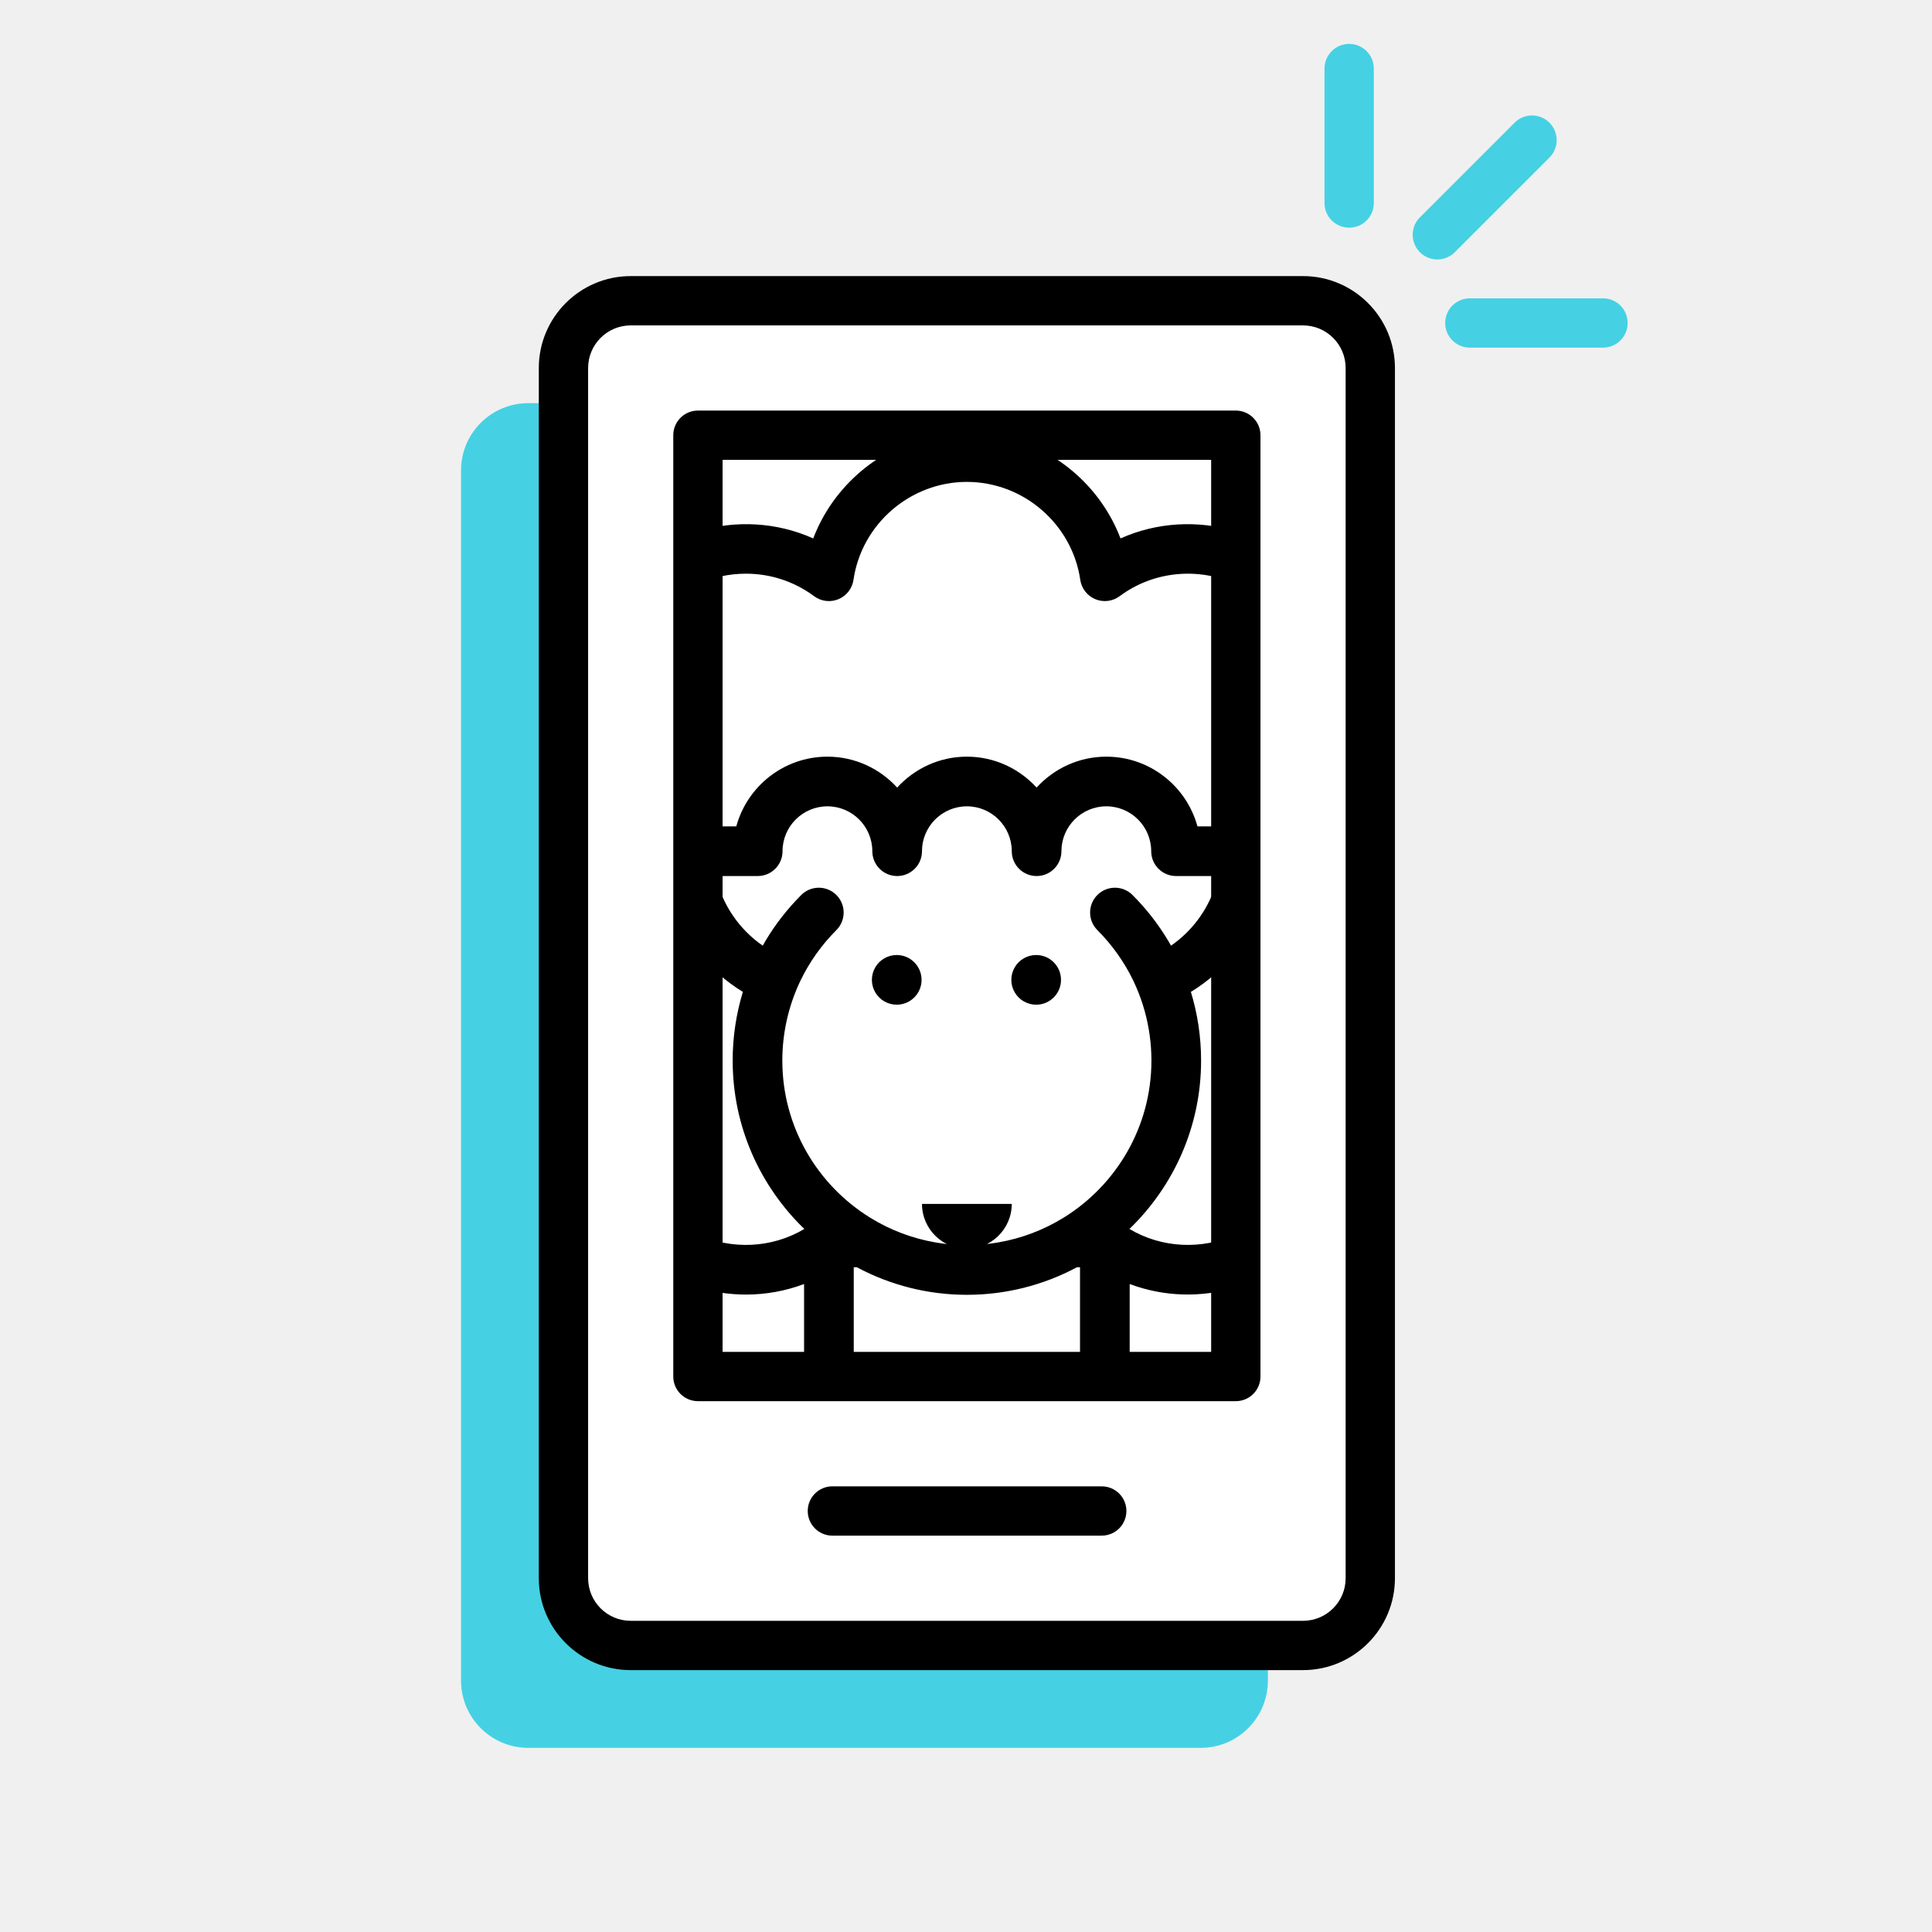
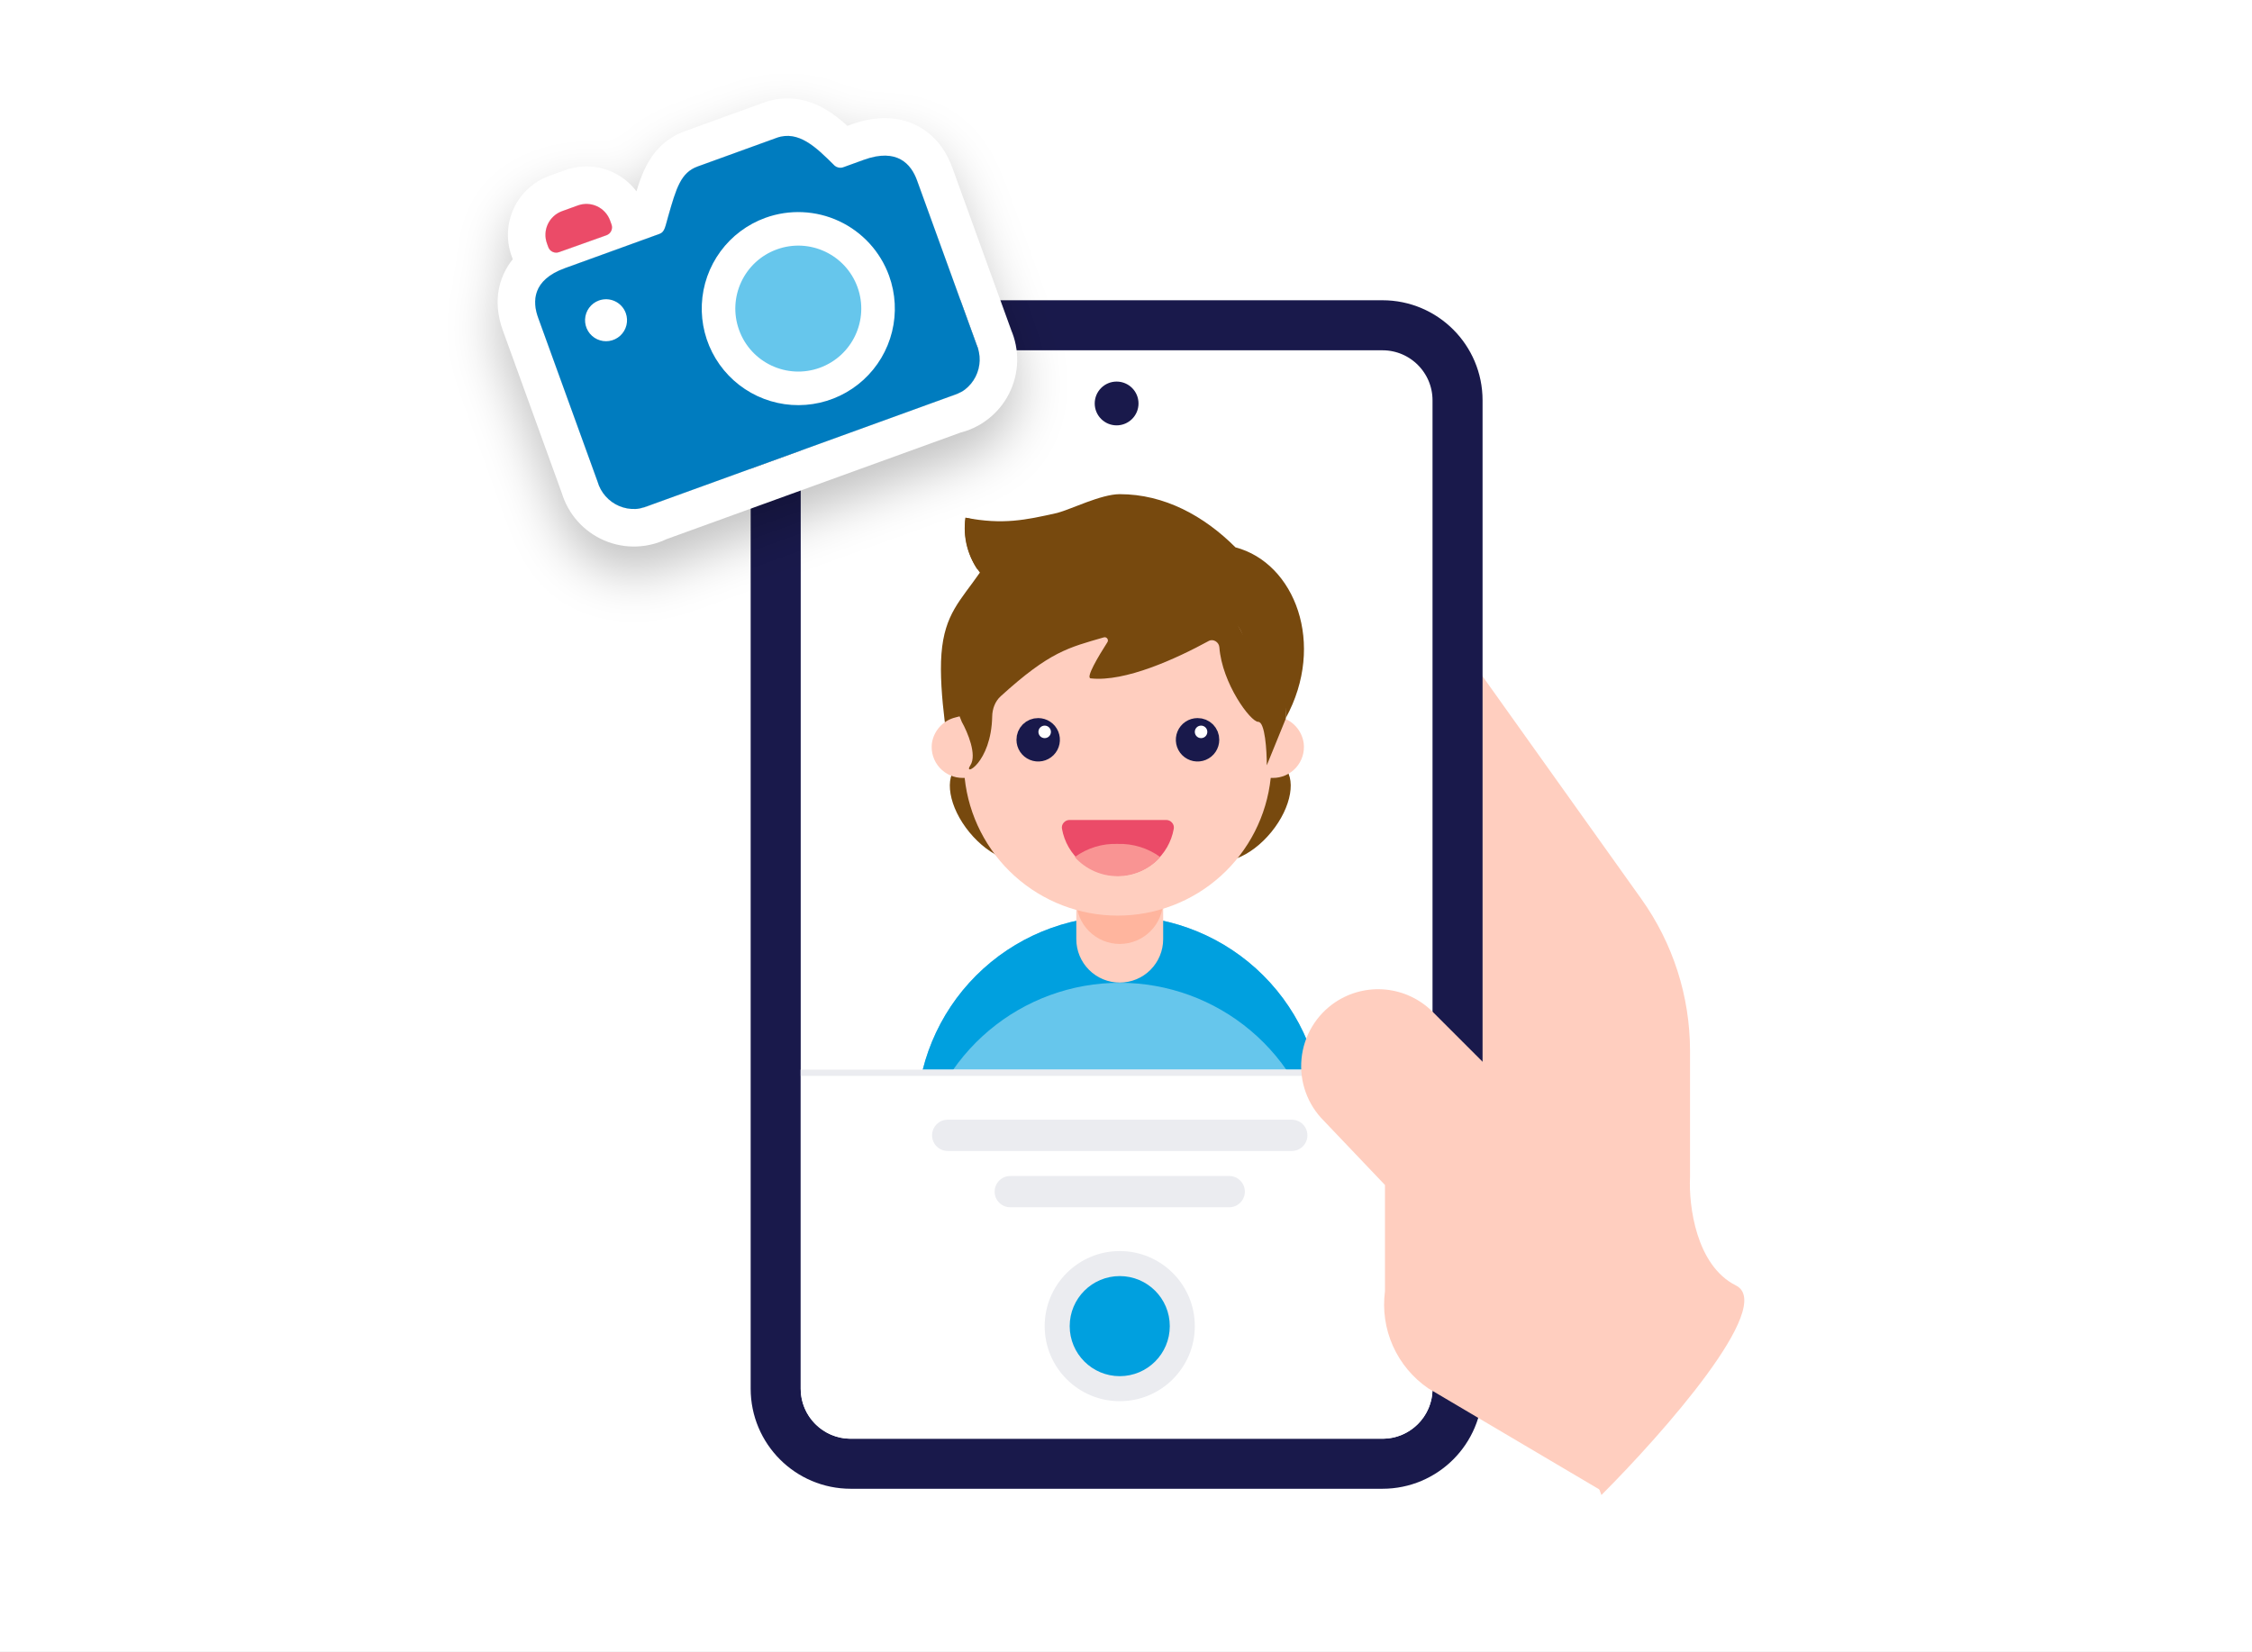
- <svg xmlns="http://www.w3.org/2000/svg" class="icon" viewBox="0 0 264 264">
-   <g fill="none" fill-rule="evenodd">
-     <path fill="#45D1E3" d="M164.063 55.089H72.188A9.188 9.188 0 0 0 63 64.277v165.374a9.189 9.189 0 0 0 9.188 9.188h91.875a9.189 9.189 0 0 0 9.188-9.188V64.277a9.188 9.188 0 0 0-9.188-9.188" />
-     <path fill="#FFFFFF" d="M178.057 41.096H86.182a9.188 9.188 0 0 0-9.188 9.188v165.374a9.189 9.189 0 0 0 9.188 9.188h91.875a9.189 9.189 0 0 0 9.188-9.188V50.284a9.188 9.188 0 0 0-9.188-9.188" />
-     <path fill="#000000" d="M86.182 44.465a5.825 5.825 0 0 0-5.818 5.818v165.375a5.826 5.826 0 0 0 5.818 5.82h91.875a5.826 5.826 0 0 0 5.819-5.82V50.285a5.825 5.825 0 0 0-5.82-5.82H86.183zm91.875 183.75H86.182c-6.923 0-12.556-5.633-12.556-12.556V50.284c0-6.925 5.633-12.556 12.556-12.556h91.875c6.923 0 12.556 5.631 12.556 12.555v165.375c0 6.924-5.633 12.556-12.556 12.556z" />
-     <path fill="#000000" d="M98.738 184.727H165.5V62.839H98.738v121.888zm70.131 6.737h-73.5a3.368 3.368 0 0 1-3.368-3.368V59.471a3.368 3.368 0 0 1 3.368-3.369h73.5a3.369 3.369 0 0 1 3.369 3.369v128.625a3.368 3.368 0 0 1-3.369 3.368zM150.493 209.84h-36.75a3.368 3.368 0 0 1 0-6.738h36.75a3.369 3.369 0 1 1 0 6.737" />
-     <path fill="#45D1E3" d="M184.358 31.112a3.37 3.37 0 0 1-3.37-3.37V9.369a3.369 3.369 0 0 1 6.739 0v18.375a3.37 3.37 0 0 1-3.37 3.369m34.767 16.39h-18.375a3.37 3.37 0 0 1 0-6.737h18.375a3.37 3.37 0 0 1 0 6.738M196.408 35.453a3.368 3.368 0 0 1-2.382-5.751l12.993-12.993a3.37 3.37 0 0 1 4.764 4.765L198.79 34.466a3.358 3.358 0 0 1-2.382.987" />
-     <path fill="#000000" d="M166.041 121.163a15.846 15.846 0 0 1-6.029 8.061c-.123-.218-.242-.438-.37-.653a32.22 32.22 0 0 0-4.892-6.275 3.394 3.394 0 0 0-5.792 2.4c0 .867.331 1.736.994 2.398a25.49 25.49 0 0 1 4.941 6.974c.134.281.258.566.382.852a25.03 25.03 0 0 1 1.137 3.222c.605 2.183.925 4.458.925 6.784 0 9.053-4.797 17.004-11.98 21.452a25.039 25.039 0 0 1-8.948 3.393c-.51.088-1.026.164-1.546.221a6.154 6.154 0 0 0 3.099-3.614 6.122 6.122 0 0 0 .292-1.865h-12.269c0 .65.103 1.276.292 1.865a6.15 6.15 0 0 0 3.1 3.614 25.219 25.219 0 0 1-1.547-.22 25.039 25.039 0 0 1-8.948-3.394c-7.183-4.448-11.98-12.399-11.98-21.452a25.323 25.323 0 0 1 2.445-10.859 25.387 25.387 0 0 1 4.941-6.973 3.383 3.383 0 0 0 .993-2.399 3.394 3.394 0 0 0-5.792-2.399 32.213 32.213 0 0 0-4.892 6.274c-.128.216-.247.436-.37.654a15.85 15.85 0 0 1-6.433-9.517h5.743a3.393 3.393 0 0 0 3.393-3.392 6.142 6.142 0 0 1 6.135-6.134 6.14 6.14 0 0 1 6.134 6.134 3.393 3.393 0 0 0 6.786 0v-.006a6.142 6.142 0 0 1 6.135-6.128c3.38 0 6.13 2.75 6.134 6.128v.006a3.393 3.393 0 0 0 3.392 3.392h.001a3.393 3.393 0 0 0 3.393-3.392v-.006a6.14 6.14 0 0 1 6.135-6.128 6.141 6.141 0 0 1 6.133 6.134 3.394 3.394 0 0 0 3.394 3.392h5.742c-.11.495-.246.98-.403 1.456m-14.866-17.768c-3.774 0-7.163 1.636-9.528 4.223-2.364-2.587-5.754-4.223-9.527-4.223-3.773 0-7.163 1.636-9.528 4.224-2.364-2.588-5.754-4.224-9.527-4.224-5.949 0-10.958 4.046-12.454 9.527H95.37v17.133a22.735 22.735 0 0 0 6.141 5.482 32.11 32.11 0 0 0-1.394 9.39c0 9.024 3.761 17.182 9.791 23.006-4.457 2.654-9.93 2.858-14.538.765v7.233a22.78 22.78 0 0 0 6.56.967c2.691 0 5.387-.478 7.944-1.442v10.603c0 .765.257 1.47.684 2.037h5.42a3.379 3.379 0 0 0 .683-2.037v-12.895h.418a31.798 31.798 0 0 0 15.041 3.766 31.8 31.8 0 0 0 15.042-3.766h.417v12.895c0 .765.256 1.47.683 2.037h5.42a3.379 3.379 0 0 0 .684-2.037v-10.605c4.665 1.76 9.787 1.887 14.504.468v-7.224c-4.607 2.092-10.08 1.887-14.537-.765 6.03-5.824 9.791-13.982 9.791-23.007 0-3.23-.477-6.386-1.394-9.389a22.716 22.716 0 0 0 6.14-5.482v-17.133h-5.242c-1.495-5.48-6.504-9.527-12.452-9.527M153.113 73.574c-2.754-7.23-9.153-12.626-16.778-14.104a22.188 22.188 0 0 0-4.216-.406c-1.436 0-2.846.141-4.216.406-7.625 1.478-14.024 6.874-16.778 14.104-4.988-2.237-10.612-2.525-15.756-.977v7.211a15.848 15.848 0 0 1 6.551-1.416 15.55 15.55 0 0 1 9.318 3.072 3.397 3.397 0 0 0 3.327.415 3.397 3.397 0 0 0 2.06-2.647c1.11-7.629 7.772-13.382 15.494-13.382 7.723 0 14.384 5.753 15.495 13.383A3.394 3.394 0 0 0 153 81.464c4.658-3.475 10.791-3.963 15.87-1.655v-7.212c-5.145-1.548-10.77-1.259-15.757.977" />
-     <path fill="#000000" d="M122.592 130.5a3.394 3.394 0 1 0 .001 6.787 3.394 3.394 0 0 0-.001-6.787M141.647 130.5a3.394 3.394 0 1 0 0 6.787 3.394 3.394 0 0 0 0-6.787" />
+ <svg xmlns="http://www.w3.org/2000/svg" viewBox="0 0 360 264" fill="none">
+   <rect width="360" height="264" fill="white" />
+   <path d="M262.38 143.708L228.364 96L223 150.5L256 239C265.833 229.167 283.9 208.7 277.5 205.5C271.1 202.3 269.943 192.647 270.164 188.22V167.998C270.163 159.288 267.442 150.796 262.38 143.708Z" fill="#FFCEBF" />
+   <rect x="124" y="52" width="109" height="182" rx="12" fill="white" stroke="#19194B" stroke-width="8" />
+   <ellipse rx="5.339" ry="9.397" transform="matrix(-0.773431 -0.633881 -0.633881 0.773431 199.086 129.652)" fill="#77490E" />
+   <ellipse cx="159.086" cy="129.652" rx="5.339" ry="9.397" transform="rotate(-39.337 159.086 129.652)" fill="#77490E" />
+   <path opacity="0.15" d="M138 185.479C138 186.567 142.32 187.61 150.009 188.378C157.698 189.147 168.126 189.579 179 189.579C189.874 189.579 200.302 189.147 207.991 188.378C215.68 187.61 220 186.567 220 185.479C220 184.392 215.68 183.349 207.991 182.58C200.302 181.811 189.874 181.379 179 181.379C168.126 181.379 157.698 181.811 150.009 182.58C142.32 183.349 138 184.392 138 185.479Z" fill="#45413C" />
+   <path d="M211.472 184.113H146.528V178.919C146.528 174.655 147.368 170.433 149 166.493C150.632 162.553 153.024 158.974 156.039 155.958C159.054 152.943 162.634 150.551 166.574 148.919C170.513 147.287 174.736 146.447 179 146.447C183.264 146.447 187.487 147.287 191.427 148.919C195.366 150.551 198.946 152.943 201.961 155.958C204.977 158.974 207.369 162.553 209 166.493C210.632 170.433 211.472 174.655 211.472 178.919V184.113Z" fill="#66C6EC" />
+   <path d="M179 146.447C170.388 146.447 162.129 149.869 156.039 155.958C149.949 162.048 146.528 170.307 146.528 178.919V184.113H146.993C148.285 176.559 152.206 169.706 158.064 164.765C163.921 159.825 171.337 157.114 179 157.114C186.663 157.114 194.079 159.825 199.937 164.765C205.794 169.706 209.716 176.559 211.008 184.113H211.472V178.919C211.472 170.307 208.051 162.048 201.961 155.958C195.872 149.869 187.612 146.447 179 146.447Z" fill="#00A0DF" />
+   <path d="M179 135.377C178.086 135.377 177.181 135.558 176.337 135.908C175.493 136.259 174.726 136.773 174.081 137.42C173.436 138.068 172.925 138.837 172.578 139.682C172.23 140.528 172.054 141.433 172.057 142.347V150.137C172.057 151.979 172.789 153.745 174.091 155.047C175.393 156.349 177.158 157.08 179 157.08C180.841 157.08 182.607 156.349 183.909 155.047C185.211 153.745 185.942 151.979 185.942 150.137V142.347C185.946 141.433 185.769 140.528 185.422 139.682C185.075 138.837 184.564 138.068 183.919 137.42C183.274 136.773 182.507 136.259 181.663 135.908C180.819 135.558 179.914 135.377 179 135.377Z" fill="#FFCEBF" />
+   <path d="M179 135.377C177.158 135.377 175.393 136.109 174.091 137.411C172.789 138.713 172.057 140.479 172.057 142.32V143.96C172.057 145.801 172.789 147.567 174.091 148.869C175.393 150.171 177.158 150.903 179 150.903C180.841 150.903 182.607 150.171 183.909 148.869C185.211 147.567 185.942 145.801 185.942 143.96V142.347C185.946 141.433 185.769 140.528 185.422 139.682C185.074 138.837 184.564 138.068 183.919 137.42C183.274 136.773 182.507 136.259 181.663 135.908C180.819 135.558 179.914 135.377 179 135.377Z" fill="#FFB59E" />
+   <path d="M178.7 80C176.451 80.002 171.679 86.439 169.5 87C164.416 88.148 160.332 83.909 154.346 82.761C154.113 84.302 154.196 85.876 154.591 87.384C154.986 88.892 155.684 90.305 156.642 91.535C153.524 96.029 151 98.159 150.5 104.5C150 110.841 151.859 120.891 151.859 120.891H205.542V106.841C205.542 99.723 202.714 92.895 197.68 87.862C192.646 82.828 185.819 80 178.7 80Z" fill="#77490E" />
+   <path d="M179 79C176 79 171.179 81.439 169 82C163.916 83.148 160.332 83.909 154.346 82.761C153.976 85.628 154.634 88.533 156.204 90.961C161.558 91.044 166.894 90.316 172.03 88.801C175.995 87.779 180.141 87.678 184.15 88.506C188.16 89.334 191.927 91.069 195.162 93.579C198.397 96.088 201.014 99.305 202.813 102.983C204.612 106.66 205.546 110.701 205.541 114.795C212 102.983 207 90 197.5 87.5C192.466 82.466 186.119 79 179 79Z" fill="#77490E" />
+   <path d="M208.411 118.841C208.278 117.837 207.844 116.897 207.165 116.146C206.487 115.394 205.596 114.866 204.612 114.631L202.999 114.194C201.811 113.858 200.766 113.141 200.025 112.154C199.284 111.166 198.888 109.962 198.899 108.727V103.151C198.896 102.024 198.522 100.929 197.836 100.035C197.149 99.141 196.188 98.498 195.1 98.204C189.887 100.285 184.283 95.114 178.672 95C173.061 95.114 167.512 100.285 162.3 98.204C161.206 98.493 160.239 99.134 159.547 100.028C158.855 100.923 158.478 102.021 158.473 103.151V108.782C158.483 110.017 156.241 109.512 155.5 110.5C154.759 111.488 155.561 113.913 154.373 114.249L152.76 114.686C151.775 114.921 150.885 115.449 150.206 116.2C149.528 116.952 149.094 117.892 148.961 118.895C148.888 119.587 148.962 120.287 149.177 120.948C149.393 121.61 149.746 122.219 150.213 122.734C150.68 123.25 151.25 123.662 151.887 123.942C152.524 124.223 153.212 124.366 153.908 124.362H154.209C154.848 130.404 157.702 135.996 162.218 140.06C166.735 144.124 172.596 146.373 178.672 146.373C184.748 146.373 190.609 144.124 195.126 140.06C199.643 135.996 202.496 130.404 203.136 124.362H203.436C204.139 124.371 204.836 124.229 205.481 123.947C206.125 123.665 206.702 123.249 207.173 122.727C207.643 122.204 207.997 121.587 208.211 120.917C208.424 120.247 208.493 119.539 208.411 118.841Z" fill="#FFCEBF" />
+   <path d="M163.857 118.267C163.857 118.683 163.981 119.09 164.212 119.436C164.443 119.782 164.772 120.052 165.157 120.211C165.541 120.37 165.964 120.412 166.373 120.331C166.781 120.25 167.156 120.049 167.45 119.755C167.745 119.461 167.945 119.086 168.026 118.677C168.108 118.269 168.066 117.846 167.907 117.461C167.747 117.077 167.478 116.748 167.131 116.517C166.785 116.285 166.378 116.162 165.962 116.162C165.685 116.158 165.409 116.21 165.152 116.315C164.895 116.419 164.662 116.574 164.466 116.77C164.27 116.966 164.115 117.2 164.01 117.457C163.906 117.714 163.854 117.989 163.857 118.267Z" fill="#19194B" stroke="#19194B" stroke-width="2.733" stroke-linecap="round" stroke-linejoin="round" />
+   <path d="M193.542 118.267C193.542 118.683 193.419 119.09 193.187 119.436C192.956 119.782 192.627 120.052 192.243 120.211C191.858 120.37 191.435 120.412 191.027 120.331C190.619 120.25 190.244 120.049 189.949 119.755C189.655 119.461 189.454 119.086 189.373 118.677C189.292 118.269 189.334 117.846 189.493 117.461C189.652 117.077 189.922 116.748 190.268 116.517C190.614 116.285 191.021 116.162 191.437 116.162C191.715 116.158 191.99 116.21 192.247 116.315C192.504 116.419 192.738 116.574 192.934 116.77C193.13 116.966 193.285 117.2 193.389 117.457C193.494 117.714 193.546 117.989 193.542 118.267Z" fill="#19194B" stroke="#19194B" stroke-width="2.733" stroke-linecap="round" stroke-linejoin="round" />
+   <path d="M170.938 131.086C170.765 131.09 170.595 131.131 170.439 131.206C170.283 131.282 170.146 131.39 170.036 131.523C169.921 131.652 169.837 131.805 169.79 131.97C169.743 132.136 169.733 132.31 169.763 132.48C170.132 134.582 171.23 136.488 172.865 137.86C174.499 139.233 176.566 139.986 178.701 139.986C180.835 139.986 182.902 139.233 184.536 137.86C186.171 136.488 187.269 134.582 187.639 132.48C187.668 132.31 187.658 132.136 187.611 131.97C187.564 131.805 187.48 131.652 187.365 131.523C187.255 131.39 187.118 131.282 186.962 131.206C186.806 131.131 186.636 131.09 186.463 131.086H170.938Z" fill="#EB4B68" />
+   <path d="M178.7 134.913C176.232 134.816 173.804 135.558 171.812 137.017C172.673 137.976 173.727 138.744 174.904 139.269C176.081 139.794 177.356 140.065 178.645 140.065C179.934 140.065 181.209 139.794 182.386 139.269C183.563 138.744 184.617 137.976 185.478 137.017C183.516 135.581 181.13 134.841 178.7 134.913Z" fill="#F99493" />
+   <circle cx="167" cy="117" r="1" fill="white" />
+   <circle cx="192" cy="117" r="1" fill="white" />
+   <path d="M155.12 122.343C156.219 120.675 154.663 117.016 153.747 115.395L151 108.446L157.867 93.16C164.735 92.697 179.019 91.632 181.217 91.076C183.414 90.52 191.289 93.16 194.952 94.55L202.506 108.446L205.5 115L202.506 122.343C202.506 120.027 202.231 115.395 201.133 115.395C199.901 115.395 195.356 109.249 194.925 103.47C194.865 102.653 193.951 102.072 193.232 102.464C188.103 105.265 179.861 109.066 174.349 108.446C173.537 108.355 175.553 104.97 177.03 102.659C177.282 102.264 176.905 101.761 176.455 101.892C170.839 103.529 167.858 104.123 159.964 111.311C159.069 112.125 158.634 113.322 158.61 114.532C158.46 122.036 153.849 124.272 155.12 122.343Z" fill="#77490E" />
+   <circle cx="178.5" cy="64.5" r="3.5" fill="#19194B" />
+   <path d="M128 171H229V222C229 226.418 225.418 230 221 230H136C131.582 230 128 226.418 128 222V171Z" fill="white" />
+   <rect x="149" y="179" width="60" height="5" rx="2.5" fill="#EBECF0" />
+   <rect x="159" y="188" width="40" height="5" rx="2.5" fill="#EBECF0" />
+   <circle cx="179" cy="212" r="12" fill="#EBECF0" />
+   <circle cx="179" cy="212" r="8" fill="#00A0DF" />
+   <rect x="128" y="171" width="101" height="1" fill="#EBECF0" />
+   <path d="M255.812 238.194L228.317 221.948C225.845 220.252 223.89 217.906 222.668 215.168C221.447 212.43 221.007 209.408 221.397 206.435V189.436L211.616 179.163C210.326 177.876 209.338 176.318 208.723 174.603C208.108 172.888 207.881 171.058 208.059 169.244C208.236 167.431 208.814 165.679 209.751 164.116C210.687 162.553 211.959 161.217 213.474 160.204C215.844 158.627 218.686 157.919 221.519 158.2C224.352 158.481 227 159.734 229.014 161.746L243.514 176.246" fill="#FFCEBF" />
+   <g filter="url(#filter0_d)">
+     <mask id="path-30-outside-1" maskUnits="userSpaceOnUse" x="73.314" y="7.128" width="93.519" height="84.529" fill="black">
+       <rect fill="white" x="73.314" y="7.128" width="93.519" height="84.529" />
+       <path fill-rule="evenodd" clip-rule="evenodd" d="M96.953 37.605L89.368 40.309C89.033 40.431 88.664 40.414 88.341 40.263C88.019 40.112 87.77 39.84 87.648 39.505L87.434 38.914C87.07 37.91 87.12 36.803 87.573 35.836C88.025 34.868 88.844 34.121 89.847 33.757L92.371 32.842C93.375 32.478 94.483 32.528 95.45 32.98C96.417 33.433 97.165 34.251 97.529 35.255L97.757 35.886C97.879 36.221 97.862 36.59 97.711 36.912C97.56 37.235 97.288 37.484 96.953 37.605ZM138.103 25.545L134.782 26.748C134.513 26.835 134.224 26.841 133.951 26.764C133.679 26.686 133.435 26.53 133.252 26.315L133.247 26.311C130.496 23.587 127.65 20.768 124.144 22.039L111.526 26.613C108.823 27.592 108.109 30.073 106.82 34.574C106.734 34.87 106.661 35.139 106.596 35.384C106.287 36.53 106.124 37.136 105.43 37.388L90.288 42.876C85.082 44.763 85.092 48.211 86.02 50.77L95.522 76.986C95.77 77.851 96.207 78.65 96.802 79.324C97.397 79.999 98.135 80.533 98.962 80.886C99.789 81.24 100.685 81.404 101.584 81.368C102.483 81.332 103.362 81.096 104.158 80.677L151.824 63.399C152.704 63.211 153.531 62.828 154.244 62.28C154.957 61.732 155.539 61.032 155.948 60.23C156.356 59.429 156.581 58.546 156.606 57.647C156.63 56.748 156.454 55.854 156.089 55.032L146.587 28.817C145.659 26.258 143.435 23.612 138.103 25.545Z" />
+     </mask>
+     <path fill-rule="evenodd" clip-rule="evenodd" d="M96.953 37.605L89.368 40.309C89.033 40.431 88.664 40.414 88.341 40.263C88.019 40.112 87.77 39.84 87.648 39.505L87.434 38.914C87.07 37.91 87.12 36.803 87.573 35.836C88.025 34.868 88.844 34.121 89.847 33.757L92.371 32.842C93.375 32.478 94.483 32.528 95.45 32.98C96.417 33.433 97.165 34.251 97.529 35.255L97.757 35.886C97.879 36.221 97.862 36.59 97.711 36.912C97.56 37.235 97.288 37.484 96.953 37.605ZM138.103 25.545L134.782 26.748C134.513 26.835 134.224 26.841 133.951 26.764C133.679 26.686 133.435 26.53 133.252 26.315L133.247 26.311C130.496 23.587 127.65 20.768 124.144 22.039L111.526 26.613C108.823 27.592 108.109 30.073 106.82 34.574C106.734 34.87 106.661 35.139 106.596 35.384C106.287 36.53 106.124 37.136 105.43 37.388L90.288 42.876C85.082 44.763 85.092 48.211 86.02 50.77L95.522 76.986C95.77 77.851 96.207 78.65 96.802 79.324C97.397 79.999 98.135 80.533 98.962 80.886C99.789 81.24 100.685 81.404 101.584 81.368C102.483 81.332 103.362 81.096 104.158 80.677L151.824 63.399C152.704 63.211 153.531 62.828 154.244 62.28C154.957 61.732 155.539 61.032 155.948 60.23C156.356 59.429 156.581 58.546 156.606 57.647C156.63 56.748 156.454 55.854 156.089 55.032L146.587 28.817C145.659 26.258 143.435 23.612 138.103 25.545Z" fill="white" />
+     <path d="M89.368 40.309L87.353 34.658C87.343 34.661 87.333 34.665 87.323 34.668L89.368 40.309ZM96.953 37.605L98.968 43.257C98.978 43.254 98.988 43.25 98.998 43.246L96.953 37.605ZM88.341 40.263L90.884 34.829L90.884 34.829L88.341 40.263ZM87.648 39.505L82.007 41.55L87.648 39.505ZM87.434 38.914L93.075 36.87L87.434 38.914ZM97.529 35.255L103.17 33.211L97.529 35.255ZM97.757 35.886L92.117 37.931L97.757 35.886ZM134.782 26.748L136.625 32.458C136.693 32.436 136.76 32.413 136.827 32.389L134.782 26.748ZM138.103 25.545L140.148 31.186L138.103 25.545ZM133.951 26.764L132.317 32.537L132.317 32.537L133.951 26.764ZM133.252 26.315L137.814 22.419C137.705 22.291 137.59 22.168 137.471 22.049L133.252 26.315ZM133.247 26.311L129.025 30.574L129.027 30.576L133.247 26.311ZM124.144 22.039L126.189 27.68L124.144 22.039ZM111.526 26.613L109.481 20.972L111.526 26.613ZM106.82 34.574L112.583 36.243C112.584 36.238 112.586 36.232 112.588 36.226L106.82 34.574ZM106.596 35.384L112.39 36.943L112.39 36.943L106.596 35.384ZM105.43 37.388L107.474 43.029L105.43 37.388ZM90.288 42.876L88.243 37.235L90.288 42.876ZM95.522 76.986L101.291 75.337C101.253 75.203 101.21 75.071 101.163 74.941L95.522 76.986ZM96.802 79.324L92.301 83.293L92.301 83.293L96.802 79.324ZM98.962 80.886L101.32 75.369L101.32 75.369L98.962 80.886ZM101.584 81.368L101.342 75.373L101.342 75.373L101.584 81.368ZM104.158 80.677L102.113 75.036C101.856 75.129 101.605 75.24 101.363 75.367L104.158 80.677ZM151.824 63.399L150.568 57.532C150.3 57.589 150.037 57.665 149.78 57.758L151.824 63.399ZM154.244 62.28L150.588 57.523L150.588 57.523L154.244 62.28ZM156.606 57.647L150.608 57.484L150.608 57.484L156.606 57.647ZM156.089 55.032L150.448 57.077C150.496 57.207 150.547 57.336 150.604 57.462L156.089 55.032ZM91.382 45.961L98.968 43.257L94.938 31.954L87.353 34.658L91.382 45.961ZM85.798 45.698C87.562 46.523 89.581 46.614 91.412 45.95L87.323 34.668C88.484 34.247 89.765 34.305 90.884 34.829L85.798 45.698ZM82.007 41.55C82.671 43.38 84.035 44.872 85.798 45.698L90.884 34.829C92.003 35.352 92.868 36.299 93.289 37.46L82.007 41.55ZM81.793 40.959L82.007 41.55L93.289 37.46L93.075 36.87L81.793 40.959ZM82.138 33.293C81.011 35.701 80.887 38.459 81.793 40.959L93.075 36.87C93.254 37.362 93.229 37.904 93.007 38.379L82.138 33.293ZM87.803 28.116C85.303 29.022 83.265 30.884 82.138 33.293L93.007 38.379C92.785 38.853 92.384 39.219 91.892 39.398L87.803 28.116ZM90.326 27.201L87.803 28.116L91.892 39.398L94.416 38.483L90.326 27.201ZM97.993 27.546C95.584 26.419 92.826 26.295 90.326 27.201L94.416 38.483C93.924 38.661 93.381 38.637 92.907 38.415L97.993 27.546ZM103.17 33.211C102.263 30.711 100.401 28.673 97.993 27.546L92.907 38.415C92.433 38.193 92.066 37.792 91.888 37.3L103.17 33.211ZM103.398 33.842L103.17 33.211L91.888 37.3L92.117 37.931L103.398 33.842ZM103.146 39.455C103.971 37.692 104.062 35.672 103.398 33.842L92.117 37.931C91.696 36.77 91.753 35.488 92.277 34.37L103.146 39.455ZM98.998 43.246C100.828 42.583 102.32 41.219 103.146 39.455L92.277 34.37C92.8 33.251 93.747 32.386 94.908 31.965L98.998 43.246ZM136.827 32.389L140.148 31.186L136.058 19.904L132.737 21.108L136.827 32.389ZM132.317 32.537C133.729 32.937 135.228 32.909 136.625 32.458L132.939 21.039C133.797 20.762 134.718 20.745 135.585 20.99L132.317 32.537ZM128.689 30.212C129.642 31.328 130.905 32.137 132.317 32.537L135.585 20.99C136.453 21.236 137.228 21.733 137.814 22.419L128.689 30.212ZM129.027 30.576L129.032 30.581L137.471 22.049L137.466 22.045L129.027 30.576ZM126.189 27.68C126.098 27.712 125.904 27.743 125.713 27.712C125.576 27.69 125.629 27.666 125.917 27.837C126.214 28.013 126.621 28.313 127.179 28.807C127.741 29.304 128.315 29.871 129.025 30.574L137.469 22.047C136.231 20.821 134.293 18.853 132.04 17.517C129.525 16.024 126.039 14.97 122.099 16.398L126.189 27.68ZM113.57 32.253L126.189 27.68L122.099 16.398L109.481 20.972L113.57 32.253ZM112.588 36.226C112.919 35.07 113.171 34.193 113.417 33.448C113.662 32.704 113.84 32.282 113.968 32.037C114.083 31.816 114.091 31.867 113.948 32.002C113.781 32.159 113.615 32.237 113.57 32.253L109.481 20.972C106.435 22.076 104.538 24.156 103.317 26.508C102.299 28.47 101.633 30.893 101.051 32.922L112.588 36.226ZM112.39 36.943C112.456 36.694 112.515 36.477 112.583 36.243L101.057 32.905C100.953 33.263 100.866 33.584 100.802 33.825L112.39 36.943ZM107.474 43.029C109.471 42.305 110.761 40.904 111.504 39.444C112.02 38.43 112.3 37.277 112.39 36.943L100.802 33.825C100.715 34.146 100.681 34.27 100.655 34.352C100.63 34.432 100.676 34.264 100.811 33.999C100.961 33.703 101.253 33.224 101.764 32.747C102.294 32.251 102.871 31.933 103.385 31.747L107.474 43.029ZM92.333 48.517L107.474 43.029L103.385 31.747L88.243 37.235L92.333 48.517ZM91.661 48.726C91.568 48.47 91.551 48.33 91.549 48.302C91.548 48.291 91.559 48.446 91.471 48.68C91.429 48.793 91.375 48.891 91.321 48.968C91.269 49.044 91.235 49.071 91.251 49.057C91.289 49.023 91.57 48.794 92.333 48.517L88.243 37.235C84.516 38.587 81.558 40.942 80.237 44.463C78.999 47.761 79.671 50.862 80.379 52.815L91.661 48.726ZM101.163 74.941L91.661 48.726L80.379 52.815L89.882 79.03L101.163 74.941ZM101.302 75.356C101.297 75.35 101.293 75.344 101.291 75.337L89.754 78.635C90.246 80.358 91.116 81.949 92.301 83.293L101.302 75.356ZM101.32 75.369C101.313 75.366 101.307 75.362 101.302 75.356L92.301 83.293C93.487 84.637 94.956 85.699 96.604 86.403L101.32 75.369ZM101.342 75.373C101.334 75.373 101.327 75.372 101.32 75.369L96.604 86.403C98.251 87.108 100.035 87.436 101.826 87.363L101.342 75.373ZM101.363 75.367C101.357 75.371 101.349 75.373 101.342 75.373L101.826 87.363C103.616 87.291 105.367 86.82 106.953 85.986L101.363 75.367ZM149.78 57.758L102.113 75.036L106.203 86.317L153.869 69.04L149.78 57.758ZM150.588 57.523C150.582 57.527 150.575 57.53 150.568 57.532L153.08 69.266C154.833 68.891 156.479 68.13 157.9 67.038L150.588 57.523ZM150.602 57.505C150.599 57.512 150.594 57.518 150.588 57.523L157.9 67.038C159.32 65.946 160.48 64.552 161.293 62.955L150.602 57.505ZM150.608 57.484C150.608 57.492 150.606 57.499 150.602 57.505L161.293 62.955C162.107 61.359 162.555 59.601 162.603 57.81L150.608 57.484ZM150.604 57.462C150.607 57.469 150.608 57.477 150.608 57.484L162.603 57.81C162.652 56.019 162.301 54.24 161.575 52.602L150.604 57.462ZM140.946 30.861L150.448 57.077L161.73 52.987L152.228 26.772L140.946 30.861ZM140.148 31.186C140.956 30.892 141.361 30.878 141.448 30.88C141.487 30.88 141.458 30.884 141.379 30.863C141.298 30.842 141.199 30.805 141.095 30.747C140.877 30.627 140.779 30.498 140.776 30.494C140.776 30.494 140.777 30.496 140.78 30.5C140.782 30.504 140.786 30.51 140.791 30.518C140.801 30.534 140.814 30.558 140.831 30.59C140.864 30.655 140.904 30.744 140.946 30.861L152.228 26.772C151.511 24.796 150.017 21.968 146.899 20.245C143.602 18.422 139.807 18.545 136.058 19.904L140.148 31.186Z" fill="white" mask="url(#path-30-outside-1)" />
  </g>
+   <path d="M131.045 58.797C136.271 56.902 138.972 51.129 137.078 45.903C135.183 40.676 129.411 37.975 124.184 39.869C118.958 41.764 116.256 47.537 118.151 52.763C120.045 57.99 125.818 60.691 131.045 58.797Z" fill="#66C6EC" />
+   <path d="M138.103 25.545L134.782 26.748C134.513 26.835 134.224 26.841 133.951 26.764C133.679 26.686 133.435 26.53 133.252 26.315C130.499 23.59 127.652 20.767 124.144 22.039L111.526 26.613C108.823 27.592 108.109 30.073 106.82 34.574C106.333 36.255 106.273 37.082 105.43 37.388L90.288 42.876C85.082 44.763 85.092 48.212 86.02 50.77L95.522 76.986C95.77 77.851 96.207 78.65 96.802 79.324C97.397 79.999 98.135 80.533 98.962 80.886C99.789 81.24 100.685 81.404 101.584 81.368C102.483 81.332 103.41 80.948 104.158 80.677L151.824 63.399C152.701 63.081 153.53 62.828 154.244 62.28C154.957 61.732 155.539 61.032 155.948 60.23C156.356 59.429 156.581 58.546 156.606 57.647C156.63 56.748 156.454 55.854 156.089 55.032L146.587 28.817C145.659 26.258 143.435 23.612 138.103 25.545ZM142.124 44.074C143.164 46.943 143.33 50.057 142.601 53.022C141.871 55.986 140.279 58.667 138.026 60.727C135.772 62.786 132.959 64.131 129.941 64.591C126.923 65.052 123.837 64.607 121.072 63.313C118.307 62.019 115.987 59.935 114.407 57.323C112.827 54.711 112.057 51.689 112.194 48.64C112.331 45.59 113.37 42.65 115.178 40.19C116.986 37.731 119.483 35.863 122.353 34.822C126.202 33.432 130.445 33.625 134.152 35.359C137.858 37.094 140.725 40.228 142.124 44.074ZM100.035 50.05C100.261 50.674 100.297 51.351 100.139 51.995C99.98 52.64 99.634 53.223 99.144 53.67C98.654 54.118 98.043 54.411 97.386 54.511C96.73 54.611 96.059 54.514 95.458 54.233C94.857 53.952 94.353 53.498 94.01 52.931C93.666 52.363 93.499 51.706 93.528 51.043C93.558 50.38 93.784 49.741 94.177 49.206C94.57 48.671 95.113 48.265 95.737 48.039C96.574 47.736 97.496 47.777 98.302 48.155C99.109 48.532 99.732 49.214 100.035 50.05Z" fill="#007CBF" />
+   <path d="M89.368 40.309L96.953 37.605C97.288 37.484 97.56 37.235 97.711 36.913C97.862 36.59 97.879 36.221 97.757 35.886L97.529 35.255C97.165 34.251 96.417 33.433 95.45 32.98C94.483 32.528 93.375 32.478 92.371 32.842L89.847 33.757C88.844 34.121 88.025 34.868 87.573 35.836C87.12 36.803 87.07 37.91 87.434 38.914L87.648 39.505C87.77 39.84 88.019 40.112 88.341 40.263C88.664 40.414 89.033 40.431 89.368 40.309Z" fill="#EB4B68" />
+   <defs>
+     <filter id="filter0_d" x="71.548" y="11.722" width="99.06" height="87.651" filterUnits="userSpaceOnUse" color-interpolation-filters="sRGB">
+       <feFlood flood-opacity="0" result="BackgroundImageFix" />
+       <feColorMatrix in="SourceAlpha" type="matrix" values="0 0 0 0 0 0 0 0 0 0 0 0 0 0 0 0 0 0 127 0" />
+       <feOffset dy="4" />
+       <feGaussianBlur stdDeviation="4" />
+       <feColorMatrix type="matrix" values="0 0 0 0 0 0 0 0 0 0 0 0 0 0 0 0 0 0 0.24 0" />
+       <feBlend mode="normal" in2="BackgroundImageFix" result="effect1_dropShadow" />
+       <feBlend mode="normal" in="SourceGraphic" in2="effect1_dropShadow" result="shape" />
+     </filter>
+   </defs>
</svg>
